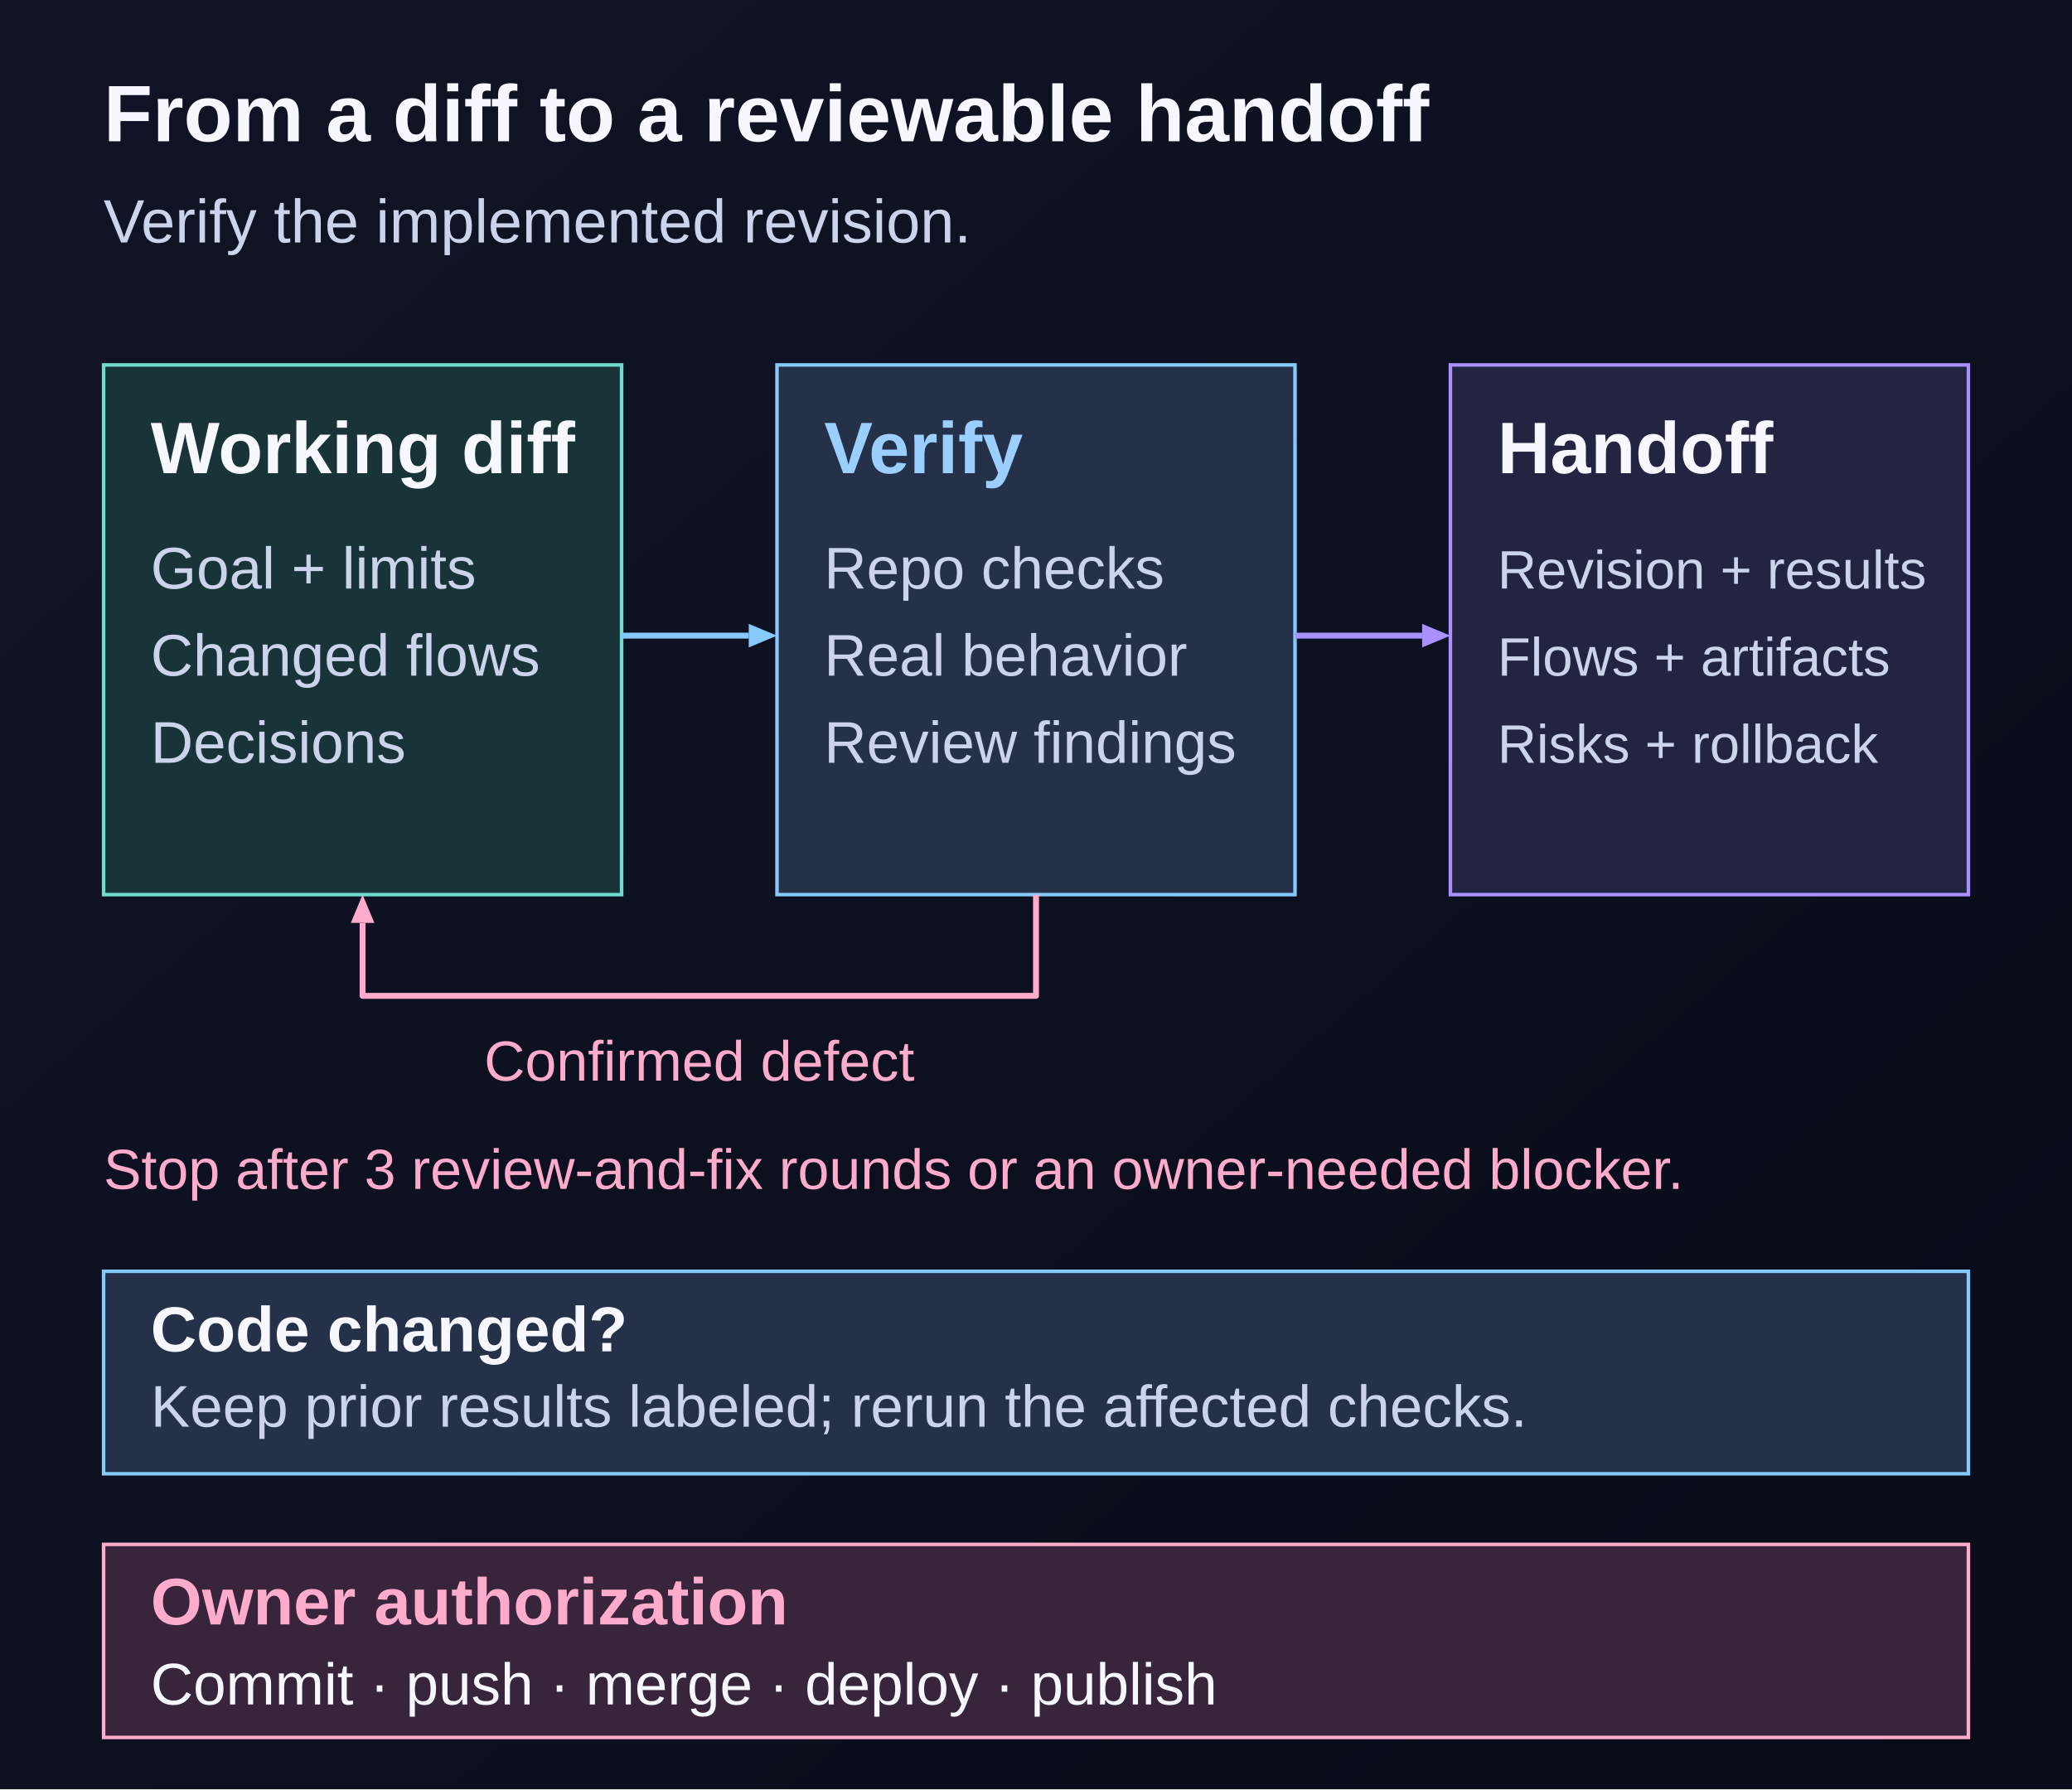
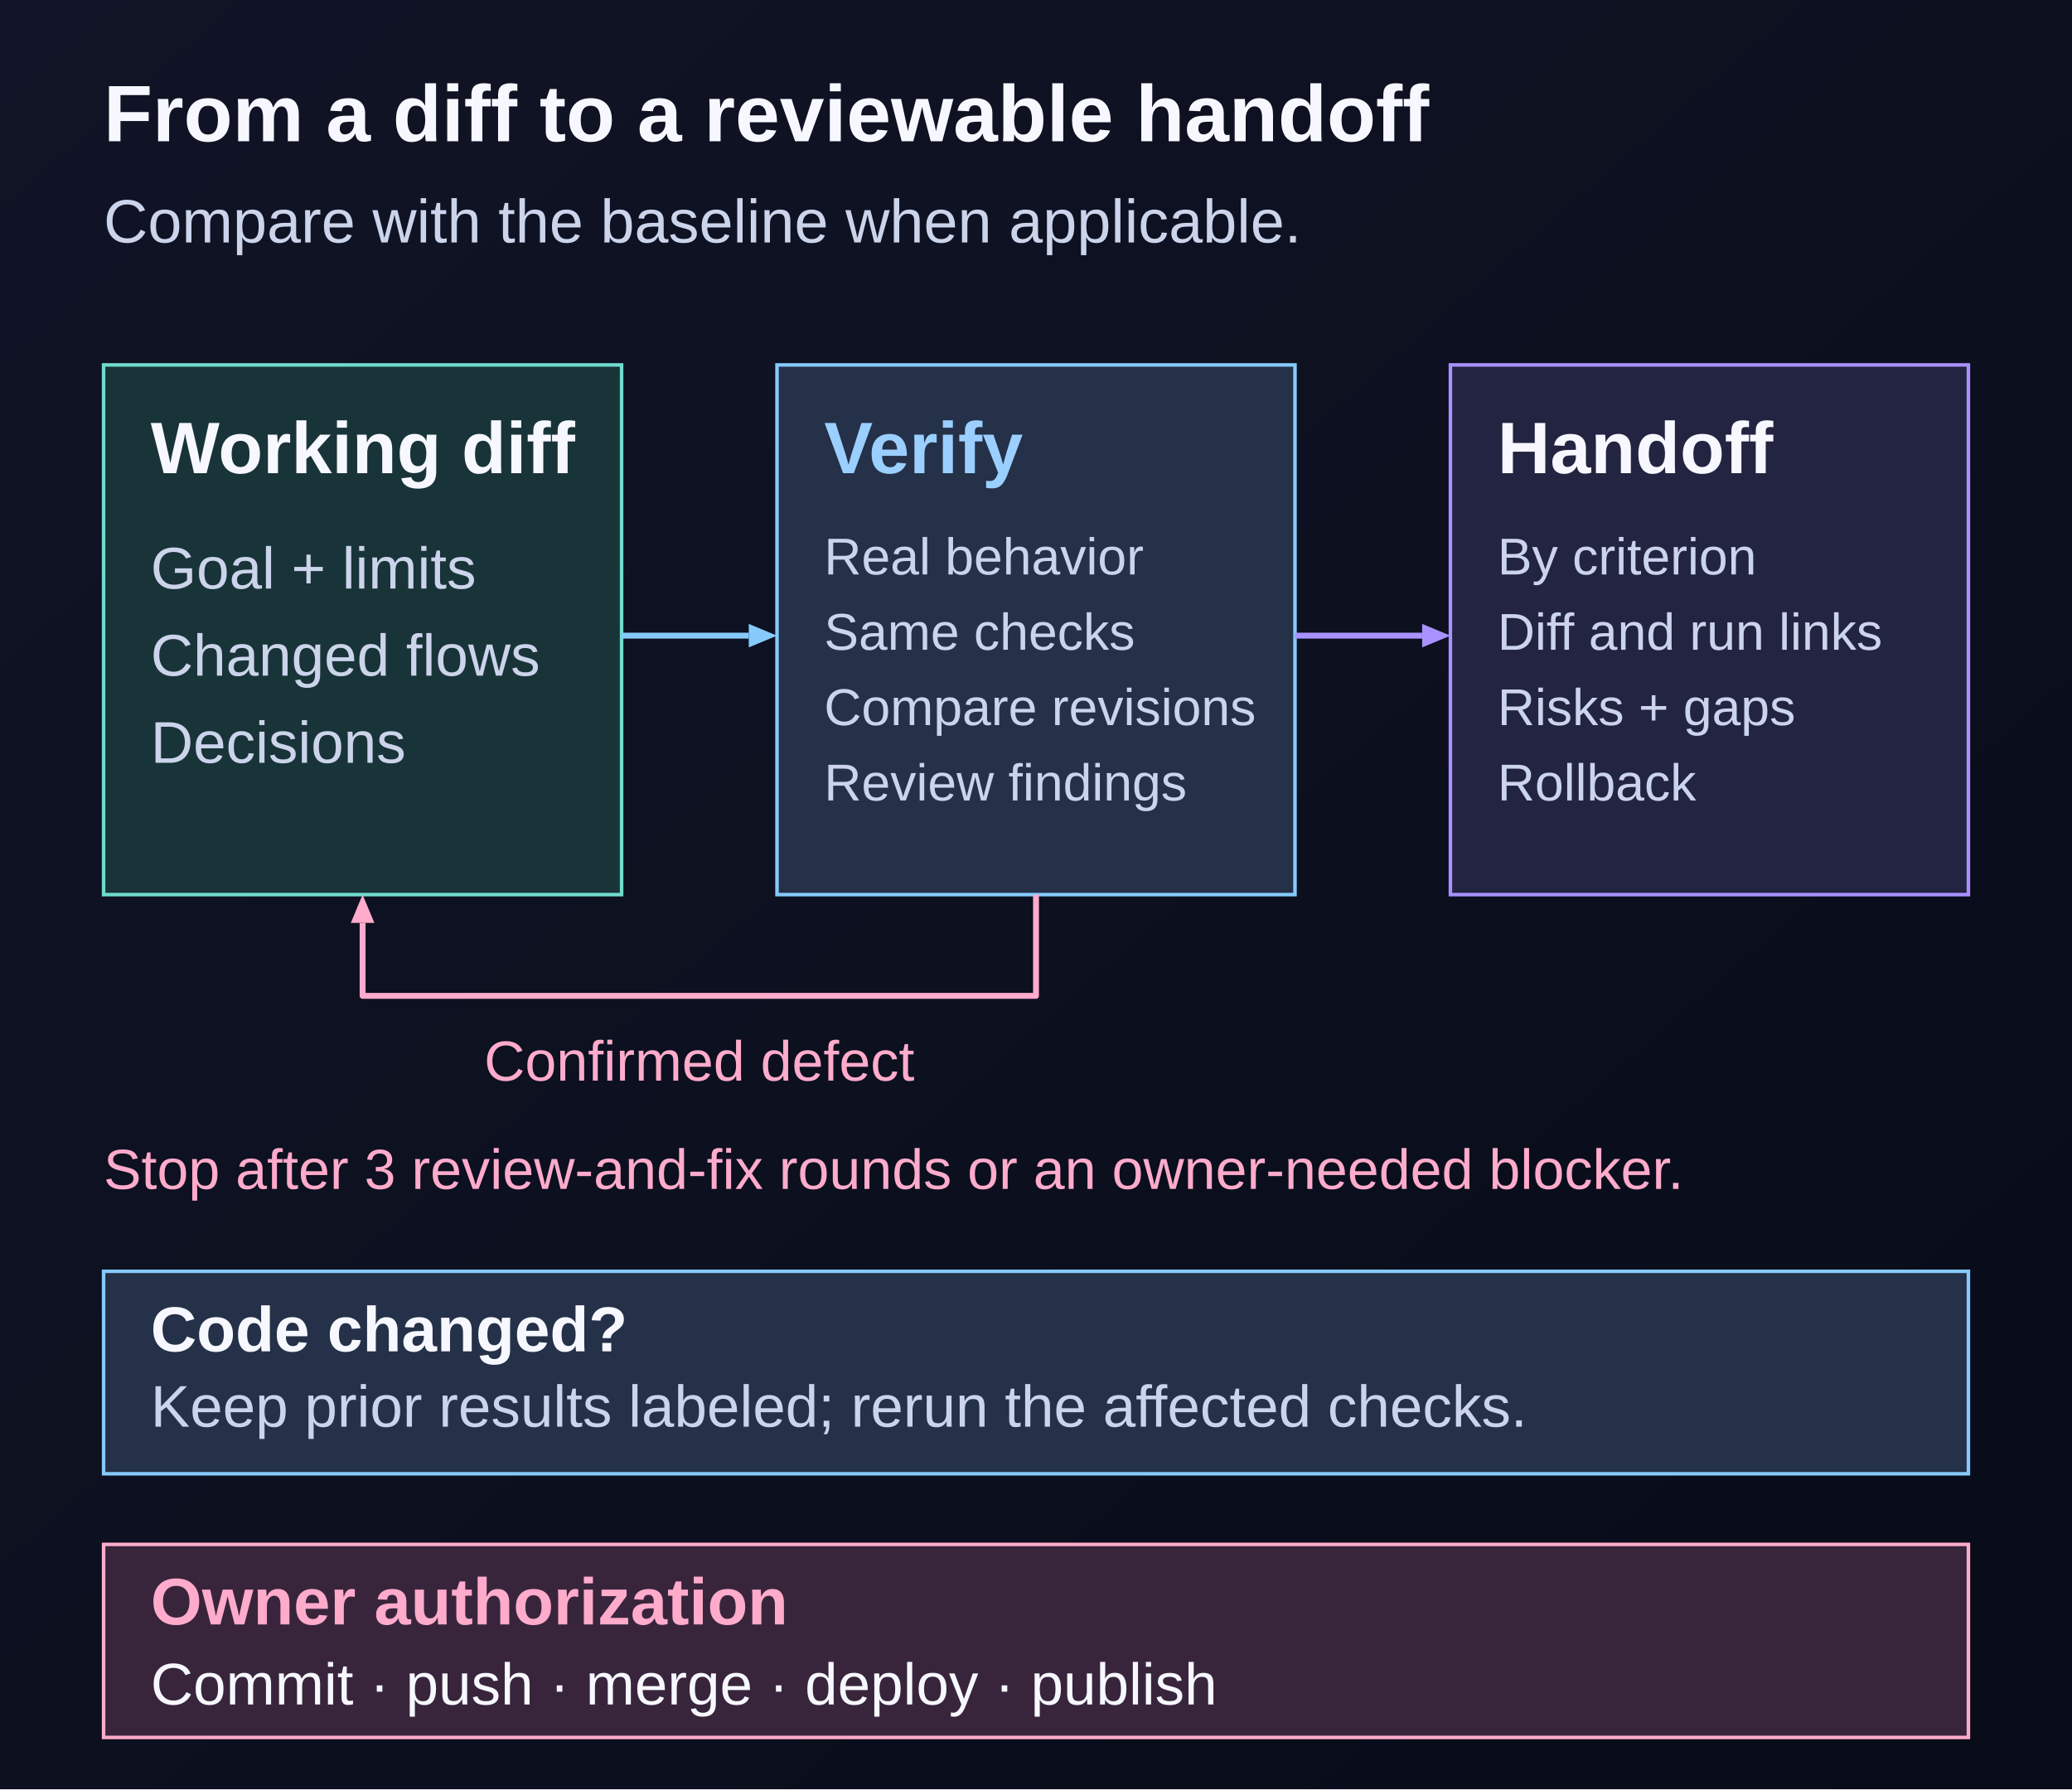
<svg xmlns="http://www.w3.org/2000/svg" width="880" height="760" viewBox="0 0 880 760" role="img" aria-labelledby="title description">
  <defs>
    <linearGradient id="background" x1="0" y1="0" x2="1" y2="1">
      <stop offset="0%" stop-color="#101426" />
      <stop offset="100%" stop-color="#080c18" />
    </linearGradient>
  </defs>
  <rect x="0" y="0" width="880" height="760" fill="url(#background)" />
  <text x="44" y="60" font-family="Arial,Helvetica,sans-serif" font-size="34" font-weight="700" fill="#f7f8ff">From a diff to a reviewable handoff</text>
-   <text x="44" y="103" font-family="Arial,Helvetica,sans-serif" font-size="26" font-weight="400" fill="#cbd4eb">Verify the implemented revision.</text>
+   <text x="44" y="103" font-family="Arial,Helvetica,sans-serif" font-size="26" font-weight="400" fill="#cbd4eb">Compare with the baseline when applicable.</text>
  <rect x="44" y="155" width="220" height="225" fill="#193439" id="implement" stroke="#71dbce" stroke-width="1.5" />
  <rect x="330" y="155" width="220" height="225" fill="#243148" id="verify" stroke="#85cafa" stroke-width="1.5" />
  <rect x="616" y="155" width="220" height="225" fill="#222441" id="handoff" stroke="#a992ff" stroke-width="1.5" />
  <text x="64" y="201" font-family="Arial,Helvetica,sans-serif" font-size="31" font-weight="700" fill="#f7f8ff">Working diff</text>
  <text x="64" y="250" font-family="Arial,Helvetica,sans-serif" font-size="25" font-weight="400" fill="#cbd4eb">Goal + limits</text>
  <text x="64" y="287" font-family="Arial,Helvetica,sans-serif" font-size="25" font-weight="400" fill="#cbd4eb">Changed flows</text>
  <text x="64" y="324" font-family="Arial,Helvetica,sans-serif" font-size="25" font-weight="400" fill="#cbd4eb">Decisions</text>
  <text x="350" y="201" font-family="Arial,Helvetica,sans-serif" font-size="31" font-weight="700" fill="#9bcfff">Verify</text>
-   <text x="350" y="250" font-family="Arial,Helvetica,sans-serif" font-size="25" font-weight="400" fill="#cbd4eb">Repo checks</text>
-   <text x="350" y="287" font-family="Arial,Helvetica,sans-serif" font-size="25" font-weight="400" fill="#cbd4eb">Real behavior</text>
-   <text x="350" y="324" font-family="Arial,Helvetica,sans-serif" font-size="25" font-weight="400" fill="#cbd4eb">Review findings</text>
+   <text x="350" y="244" font-family="Arial,Helvetica,sans-serif" font-size="22" font-weight="400" fill="#cbd4eb">Real behavior</text>
+   <text x="350" y="276" font-family="Arial,Helvetica,sans-serif" font-size="22" font-weight="400" fill="#cbd4eb">Same checks</text>
+   <text x="350" y="308" font-family="Arial,Helvetica,sans-serif" font-size="22" font-weight="400" fill="#cbd4eb">Compare revisions</text>
+   <text x="350" y="340" font-family="Arial,Helvetica,sans-serif" font-size="22" font-weight="400" fill="#cbd4eb">Review findings</text>
  <text x="636" y="201" font-family="Arial,Helvetica,sans-serif" font-size="31" font-weight="700" fill="#f7f8ff">Handoff</text>
-   <text x="636" y="250" font-family="Arial,Helvetica,sans-serif" font-size="23" font-weight="400" fill="#cbd4eb">Revision + results</text>
-   <text x="636" y="287" font-family="Arial,Helvetica,sans-serif" font-size="23" font-weight="400" fill="#cbd4eb">Flows + artifacts</text>
-   <text x="636" y="324" font-family="Arial,Helvetica,sans-serif" font-size="23" font-weight="400" fill="#cbd4eb">Risks + rollback</text>
+   <text x="636" y="244" font-family="Arial,Helvetica,sans-serif" font-size="22" font-weight="400" fill="#cbd4eb">By criterion</text>
+   <text x="636" y="276" font-family="Arial,Helvetica,sans-serif" font-size="22" font-weight="400" fill="#cbd4eb">Diff and run links</text>
+   <text x="636" y="308" font-family="Arial,Helvetica,sans-serif" font-size="22" font-weight="400" fill="#cbd4eb">Risks + gaps</text>
+   <text x="636" y="340" font-family="Arial,Helvetica,sans-serif" font-size="22" font-weight="400" fill="#cbd4eb">Rollback</text>
  <g id="implement-verify">
    <polyline points="264,270 318,270" fill="none" stroke="#85cafa" stroke-width="2.5" stroke-linejoin="round" />
    <polygon points="330,270 318,275 318,265" fill="#85cafa" />
  </g>
  <g id="verify-handoff">
    <polyline points="550,270 604,270" fill="none" stroke="#a992ff" stroke-width="2.5" stroke-linejoin="round" />
    <polygon points="616,270 604,275 604,265" fill="#a992ff" />
  </g>
  <g id="verify-implement">
    <polyline points="440,380 440,423 154,423 154,392" fill="none" stroke="#ffabcb" stroke-width="2.5" stroke-linejoin="round" />
    <polygon points="154,380 159,392 149,392" fill="#ffabcb" />
  </g>
  <text x="297" y="459" font-family="Arial,Helvetica,sans-serif" font-size="24" font-weight="400" fill="#ffabcb" text-anchor="middle">Confirmed defect</text>
  <text x="44" y="505" font-family="Arial,Helvetica,sans-serif" font-size="24" font-weight="400" fill="#ffabcb">Stop after 3 review-and-fix rounds or an owner-needed blocker.</text>
  <rect x="44" y="540" width="792" height="86" fill="#243148" id="revision-note" stroke="#85cafa" stroke-width="1.5" />
  <text x="64" y="574" font-family="Arial,Helvetica,sans-serif" font-size="27" font-weight="700" fill="#f7f8ff">Code changed?</text>
  <text x="64" y="606" font-family="Arial,Helvetica,sans-serif" font-size="25" font-weight="400" fill="#cbd4eb">Keep prior results labeled; rerun the affected checks.</text>
  <rect x="44" y="656" width="792" height="82" fill="#38253c" id="authorization" stroke="#ffabcb" stroke-width="1.5" />
  <text x="64" y="690" font-family="Arial,Helvetica,sans-serif" font-size="28" font-weight="700" fill="#ffabcb">Owner authorization</text>
  <text x="64" y="724" font-family="Arial,Helvetica,sans-serif" font-size="25" font-weight="400" fill="#f7f8ff">Commit · push · merge · deploy · publish</text>
</svg>
